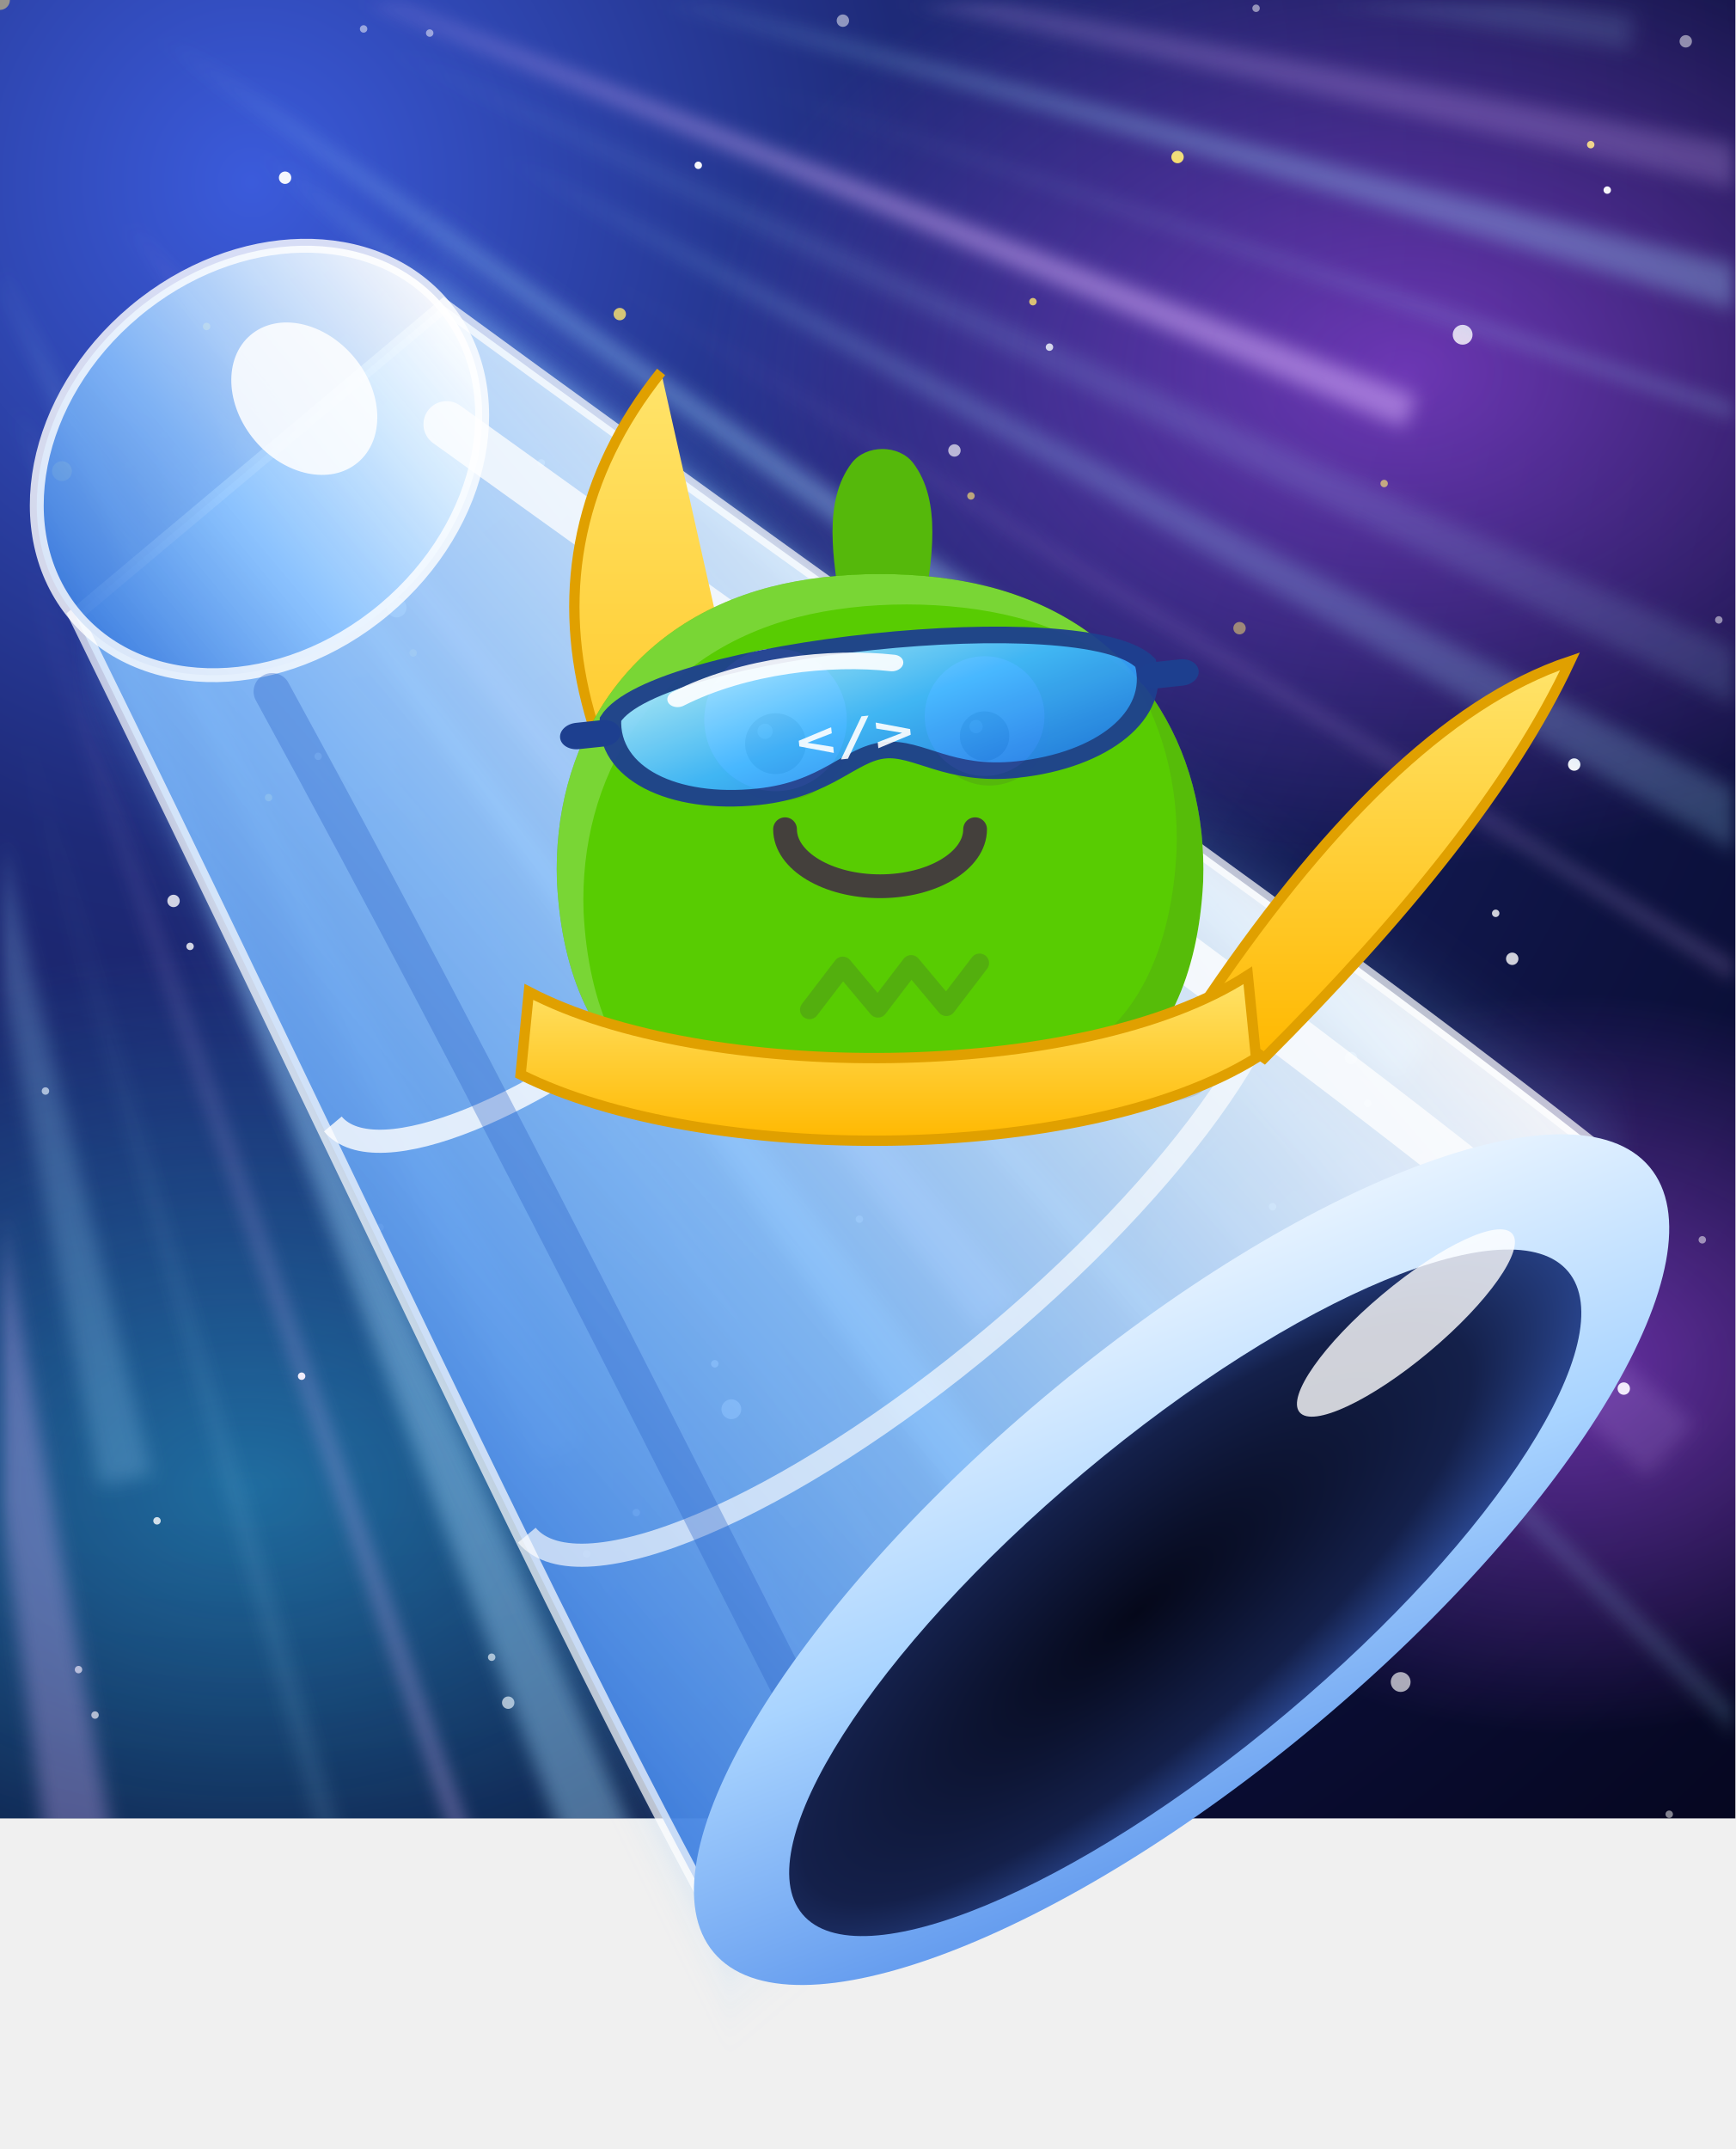
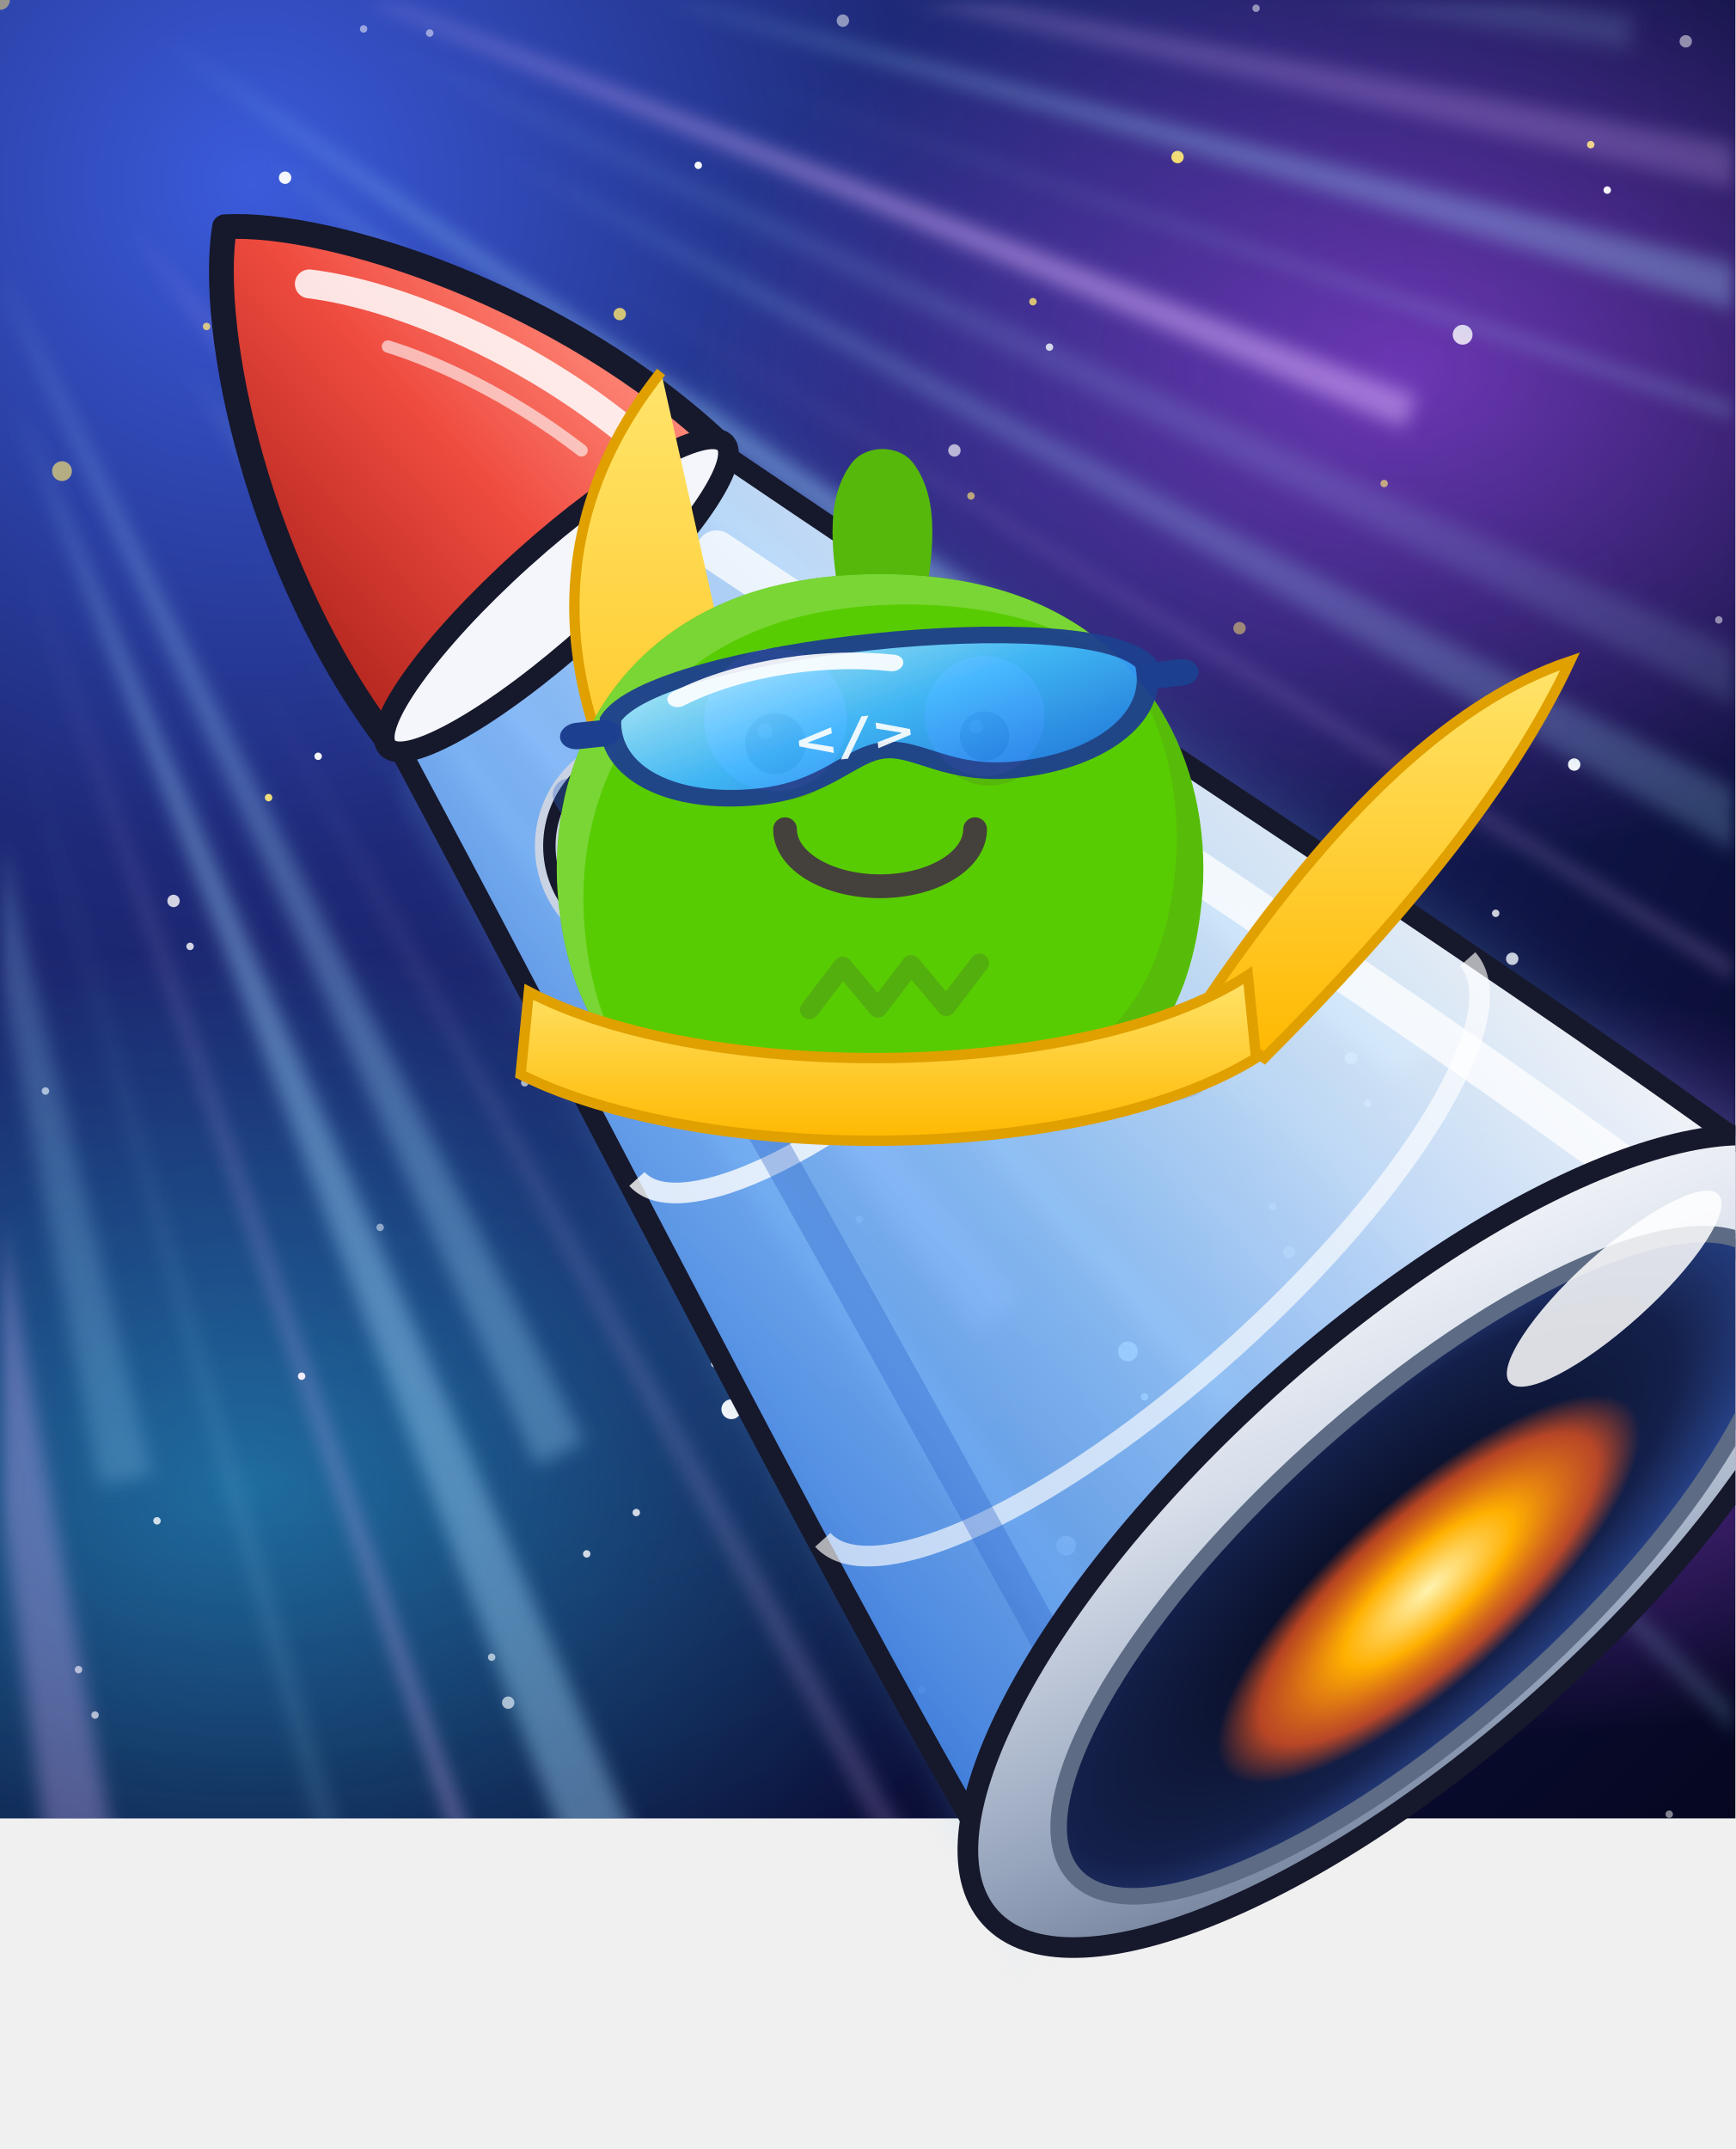
<svg xmlns="http://www.w3.org/2000/svg" viewBox="0 0 420 520" role="img" aria-label="Mascot Education Hugo cưỡi tên lửa lao vút">
  <defs>
    <radialGradient id="bg" cx=".15" cy=".1" r="1.25">
      <stop offset="0" stop-color="#3b5bdb" />
      <stop offset=".3" stop-color="#1e2a78" />
      <stop offset=".7" stop-color="#0d1240" />
      <stop offset="1" stop-color="#05061f" />
    </radialGradient>
    <radialGradient id="neb1" cx=".5" cy=".5" r=".5">
      <stop offset="0" stop-color="#b44dff" stop-opacity=".55" />
      <stop offset="1" stop-color="#b44dff" stop-opacity="0" />
    </radialGradient>
    <radialGradient id="neb2" cx=".5" cy=".5" r=".5">
      <stop offset="0" stop-color="#2fd2ff" stop-opacity=".45" />
      <stop offset="1" stop-color="#2fd2ff" stop-opacity="0" />
    </radialGradient>
    <linearGradient id="hull" x1="0" y1="0" x2="0" y2="1">
      <stop offset="0" stop-color="#ffffff" stop-opacity=".95" />
      <stop offset=".25" stop-color="#d6ecff" stop-opacity=".9" />
      <stop offset=".6" stop-color="#8cc4ff" stop-opacity=".85" />
      <stop offset="1" stop-color="#3f7fe0" stop-opacity=".95" />
    </linearGradient>
    <radialGradient id="hole" cx=".45" cy=".55" r=".6">
      <stop offset="0" stop-color="#05081a" />
      <stop offset=".7" stop-color="#14204a" />
      <stop offset="1" stop-color="#2d4c9a" />
+     </radialGradient>
+     <linearGradient id="nose" x1="0" y1="0" x2="0" y2="1">
+       <stop offset="0" stop-color="#ff8a7a" />
+       <stop offset=".45" stop-color="#ef4b3f" />
+       <stop offset="1" stop-color="#b3261e" />
+     </linearGradient>
+     <radialGradient id="port" cx=".35" cy=".35" r=".8">
+       <stop offset="0" stop-color="#d4f3ff" />
+       <stop offset=".5" stop-color="#4cc3ff" />
+       <stop offset="1" stop-color="#1769d6" />
+     </radialGradient>
+     <linearGradient id="metal" x1="0" y1="0" x2="1" y2="1">
+       <stop offset="0" stop-color="#ffffff" />
+       <stop offset=".35" stop-color="#d7deea" />
+       <stop offset=".7" stop-color="#97a5bd" />
+       <stop offset="1" stop-color="#5d6b85" />
+     </linearGradient>
+     <radialGradient id="burn" cx=".5" cy=".5" r=".5">
+       <stop offset="0" stop-color="#fff3b0" />
+       <stop offset=".4" stop-color="#ffb000" />
+       <stop offset=".8" stop-color="#ff5a1f" stop-opacity=".7" />
+       <stop offset="1" stop-color="#ff5a1f" stop-opacity="0" />
    </radialGradient>
    <linearGradient id="rim" x1="0" y1="0" x2="1" y2="1">
      <stop offset="0" stop-color="#ffffff" />
      <stop offset=".5" stop-color="#a9d4ff" />
      <stop offset="1" stop-color="#4a86e8" />
    </linearGradient>
    <linearGradient id="visor" x1="0" y1="0" x2="1" y2="1">
      <stop offset="0" stop-color="#bff0ff" />
      <stop offset=".5" stop-color="#3fb4ff" />
      <stop offset="1" stop-color="#1c6fe0" />
    </linearGradient>
    <linearGradient id="scarf" x1="0" y1="1" x2="0" y2="0">
      <stop offset="0" stop-color="#ffb800" />
      <stop offset="1" stop-color="#ffe46b" />
    </linearGradient>
    <filter id="soft" x="-20%" y="-20%" width="140%" height="140%">
      <feGaussianBlur stdDeviation="2.2" />
    </filter>
    <filter id="glow" x="-30%" y="-30%" width="160%" height="160%">
      <feGaussianBlur stdDeviation="8" />
    </filter>
    <clipPath id="frame">
      <rect width="420" height="440" />
    </clipPath>
    <clipPath id="side">
      <rect width="420" height="520" />
    </clipPath>
  </defs>
  <g clip-path="url(#frame)">
    <rect width="420" height="440" fill="url(#bg)" />
    <ellipse cx="340" cy="90" rx="170" ry="120" fill="url(#neb1)" />
    <ellipse cx="60" cy="360" rx="190" ry="130" fill="url(#neb2)" />
    <ellipse cx="380" cy="330" rx="120" ry="90" fill="url(#neb1)" />
    <circle cx="0" cy="0" r="2.4" fill="#ffe66d" opacity="0.50" />
    <circle cx="131" cy="112" r="0.9" fill="#ffffff" opacity="0.65" />
    <circle cx="262" cy="224" r="0.9" fill="#ffffff" opacity="0.80" />
    <circle cx="393" cy="336" r="1.5" fill="#ffffff" opacity="0.95" />
    <circle cx="104" cy="8" r="0.9" fill="#ffffff" opacity="0.50" />
    <circle cx="235" cy="120" r="0.9" fill="#ffe66d" opacity="0.65" />
    <circle cx="366" cy="232" r="1.5" fill="#ffffff" opacity="0.80" />
    <circle cx="77" cy="183" r="0.9" fill="#ffffff" opacity="0.95" />
    <circle cx="208" cy="295" r="0.9" fill="#ffffff" opacity="0.50" />
    <circle cx="339" cy="407" r="2.4" fill="#ffffff" opacity="0.65" />
    <circle cx="50" cy="79" r="0.9" fill="#ffe66d" opacity="0.80" />
    <circle cx="181" cy="191" r="0.9" fill="#ffffff" opacity="0.95" />
    <circle cx="312" cy="303" r="1.5" fill="#ffffff" opacity="0.50" />
    <circle cx="23" cy="415" r="0.9" fill="#ffffff" opacity="0.65" />
    <circle cx="154" cy="366" r="0.9" fill="#ffffff" opacity="0.80" />
    <circle cx="285" cy="38" r="1.5" fill="#ffe66d" opacity="0.95" />
    <circle cx="416" cy="150" r="0.9" fill="#ffffff" opacity="0.50" />
    <circle cx="127" cy="262" r="0.9" fill="#ffffff" opacity="0.65" />
    <circle cx="258" cy="374" r="2.4" fill="#ffffff" opacity="0.80" />
    <circle cx="389" cy="46" r="0.9" fill="#ffffff" opacity="0.95" />
    <circle cx="100" cy="158" r="0.9" fill="#ffe66d" opacity="0.50" />
    <circle cx="231" cy="109" r="1.5" fill="#ffffff" opacity="0.65" />
    <circle cx="362" cy="221" r="0.9" fill="#ffffff" opacity="0.80" />
    <circle cx="73" cy="333" r="0.9" fill="#ffffff" opacity="0.95" />
    <circle cx="204" cy="5" r="1.5" fill="#ffffff" opacity="0.50" />
    <circle cx="335" cy="117" r="0.9" fill="#ffe66d" opacity="0.65" />
    <circle cx="46" cy="229" r="0.9" fill="#ffffff" opacity="0.80" />
    <circle cx="177" cy="341" r="2.4" fill="#ffffff" opacity="0.95" />
    <circle cx="308" cy="292" r="0.9" fill="#ffffff" opacity="0.50" />
    <circle cx="19" cy="404" r="0.9" fill="#ffffff" opacity="0.65" />
    <circle cx="150" cy="76" r="1.5" fill="#ffe66d" opacity="0.80" />
    <circle cx="281" cy="188" r="0.9" fill="#ffffff" opacity="0.95" />
    <circle cx="412" cy="300" r="0.9" fill="#ffffff" opacity="0.50" />
    <circle cx="123" cy="412" r="1.5" fill="#ffffff" opacity="0.65" />
    <circle cx="254" cy="84" r="0.9" fill="#ffffff" opacity="0.80" />
    <circle cx="385" cy="35" r="0.9" fill="#ffe66d" opacity="0.95" />
    <circle cx="96" cy="147" r="2.4" fill="#ffffff" opacity="0.50" />
    <circle cx="227" cy="259" r="0.9" fill="#ffffff" opacity="0.65" />
    <circle cx="358" cy="371" r="0.9" fill="#ffffff" opacity="0.80" />
    <circle cx="69" cy="43" r="1.5" fill="#ffffff" opacity="0.95" />
    <circle cx="200" cy="155" r="0.9" fill="#ffe66d" opacity="0.50" />
    <circle cx="331" cy="267" r="0.9" fill="#ffffff" opacity="0.65" />
    <circle cx="42" cy="218" r="1.5" fill="#ffffff" opacity="0.80" />
    <circle cx="173" cy="330" r="0.9" fill="#ffffff" opacity="0.95" />
    <circle cx="304" cy="2" r="0.9" fill="#ffffff" opacity="0.50" />
    <circle cx="15" cy="114" r="2.4" fill="#ffe66d" opacity="0.65" />
    <circle cx="146" cy="226" r="0.9" fill="#ffffff" opacity="0.80" />
    <circle cx="277" cy="338" r="0.9" fill="#ffffff" opacity="0.95" />
    <circle cx="408" cy="10" r="1.5" fill="#ffffff" opacity="0.50" />
    <circle cx="119" cy="401" r="0.9" fill="#ffffff" opacity="0.65" />
    <circle cx="250" cy="73" r="0.9" fill="#ffe66d" opacity="0.80" />
    <circle cx="381" cy="185" r="1.5" fill="#ffffff" opacity="0.95" />
    <circle cx="92" cy="297" r="0.9" fill="#ffffff" opacity="0.50" />
    <circle cx="223" cy="409" r="0.9" fill="#ffffff" opacity="0.65" />
    <circle cx="354" cy="81" r="2.4" fill="#ffffff" opacity="0.80" />
    <circle cx="65" cy="193" r="0.9" fill="#ffe66d" opacity="0.95" />
    <circle cx="196" cy="144" r="0.9" fill="#ffffff" opacity="0.50" />
    <circle cx="327" cy="256" r="1.5" fill="#ffffff" opacity="0.65" />
    <circle cx="38" cy="368" r="0.9" fill="#ffffff" opacity="0.80" />
    <circle cx="169" cy="40" r="0.9" fill="#ffffff" opacity="0.95" />
    <circle cx="300" cy="152" r="1.5" fill="#ffe66d" opacity="0.50" />
    <circle cx="11" cy="264" r="0.9" fill="#ffffff" opacity="0.65" />
    <circle cx="142" cy="376" r="0.9" fill="#ffffff" opacity="0.80" />
    <circle cx="273" cy="327" r="2.4" fill="#ffffff" opacity="0.95" />
    <circle cx="404" cy="439" r="0.9" fill="#ffffff" opacity="0.50" />
    <circle cx="115" cy="111" r="0.9" fill="#ffe66d" opacity="0.65" />
    <circle cx="246" cy="223" r="1.5" fill="#ffffff" opacity="0.80" />
    <circle cx="377" cy="335" r="0.9" fill="#ffffff" opacity="0.95" />
    <circle cx="88" cy="7" r="0.9" fill="#ffffff" opacity="0.50" />
    <circle cx="219" cy="119" r="1.5" fill="#ffffff" opacity="0.65" />
    <g filter="url(#soft)">
      <path d="M58.8 -76.7 L316.0 -114.9 L316.6 -110.9 Z" fill="#d9b3ff" opacity="0.15" />
      <path d="M96.5 -72.9 L426.0 -104.2 L426.7 -95.8 Z" fill="#9fd8ff" opacity="0.24" />
      <path d="M133.9 -64.7 L535.6 -81.0 L535.9 -68.2 Z" fill="#9fd8ff" opacity="0.33" />
      <path d="M170.9 -52.3 L643.8 -45.3 L643.3 -28.1 Z" fill="#d9b3ff" opacity="0.42" />
      <path d="M206.9 -35.7 L748.8 11.6 L748.5 15.6 Z" fill="#9fd8ff" opacity="0.51" />
      <path d="M83.4 -38.6 L395.5 3.8 L394.3 12.1 Z" fill="#9fd8ff" opacity="0.15" />
      <path d="M118.2 -22.8 L497.3 49.9 L494.7 62.4 Z" fill="#d9b3ff" opacity="0.24" />
      <path d="M151.4 -2.9 L594.8 107.8 L590.4 124.4 Z" fill="#9fd8ff" opacity="0.33" />
      <path d="M182.9 20.8 L684.5 185.6 L683.3 189.4 Z" fill="#9fd8ff" opacity="0.42" />
      <path d="M63.6 -10.8 L342.9 95.8 L339.8 103.6 Z" fill="#d9b3ff" opacity="0.51" />
      <path d="M94.1 11.8 L432.1 162.4 L426.7 174.0 Z" fill="#9fd8ff" opacity="0.15" />
      <path d="M122.3 38.1 L514.6 239.6 L506.4 254.8 Z" fill="#9fd8ff" opacity="0.24" />
      <path d="M147.8 67.9 L585.0 334.4 L582.9 337.8 Z" fill="#d9b3ff" opacity="0.33" />
      <path d="M39.2 9.2 L273.7 167.7 L268.9 174.6 Z" fill="#9fd8ff" opacity="0.42" />
      <path d="M64.2 37.7 L346.3 251.6 L338.4 261.6 Z" fill="#9fd8ff" opacity="0.51" />
      <path d="M86.0 69.2 L410.0 344.3 L398.6 357.2 Z" fill="#d9b3ff" opacity="0.15" />
      <path d="M104.6 103.5 L458.0 451.6 L455.2 454.4 Z" fill="#9fd8ff" opacity="0.24" />
      <path d="M119.6 140.2 L301.1 336.1 L294.8 341.7 Z" fill="#9fd8ff" opacity="0.33" />
      <path d="M31.1 54.1 L246.9 314.2 L236.9 322.2 Z" fill="#d9b3ff" opacity="0.42" />
      <path d="M45.7 89.4 L289.1 418.1 L275.0 428.1 Z" fill="#9fd8ff" opacity="0.51" />
      <path d="M56.6 126.6 L312.6 532.6 L309.2 534.7 Z" fill="#9fd8ff" opacity="0.15" />
      <path d="M63.4 165.4 L331.7 646.7 L324.3 650.7 Z" fill="#d9b3ff" opacity="0.24" />
      <path d="M-2.5 61.0 L141.4 349.1 L129.8 354.6 Z" fill="#9fd8ff" opacity="0.33" />
      <path d="M4.3 98.4 L160.1 459.3 L144.2 465.7 Z" fill="#9fd8ff" opacity="0.42" />
      <path d="M7.0 136.9 L158.5 575.5 L154.7 576.8 Z" fill="#d9b3ff" opacity="0.51" />
      <path d="M5.5 176.1 L152.5 690.5 L144.4 692.7 Z" fill="#9fd8ff" opacity="0.15" />
      <path d="M-34.2 59.2 L36.7 356.9 L24.2 359.6 Z" fill="#9fd8ff" opacity="0.24" />
      <path d="M-35.4 97.1 L31.4 468.1 L14.4 470.8 Z" fill="#d9b3ff" opacity="0.33" />
      <path d="M-40.9 135.1 L4.8 580.7 L0.9 581.1 Z" fill="#9fd8ff" opacity="0.42" />
      <path d="M-50.6 172.8 L-25.6 691.2 L-34.0 691.6 Z" fill="#9fd8ff" opacity="0.51" />
      <path d="M-64.7 210.0 L-63.4 500.0 L-76.2 499.8 Z" fill="#d9b3ff" opacity="0.15" />
      <path d="M-71.0 86.6 L-89.5 447.1 L-106.7 445.9 Z" fill="#9fd8ff" opacity="0.24" />
      <path d="M-84.3 122.4 L-139.5 550.9 L-143.5 550.3 Z" fill="#9fd8ff" opacity="0.33" />
      <path d="M-101.8 157.0 L-192.8 651.7 L-201.0 650.1 Z" fill="#d9b3ff" opacity="0.42" />
    </g>
  </g>
  <g clip-path="url(#side)">
-     <g transform="translate(70 120) rotate(50) scale(1.12)">
+     <g transform="translate(140 150) rotate(48) scale(1.0)">
      <path d="M-10 -52 L300 -128 L300 128 L-10 52 Z" fill="#7cc0ff" opacity=".35" filter="url(#glow)" />
-       <path d="M-10 -52 C 120 -84, 220 -112, 300 -128 L300 128 C 220 112, 120 84, -10 52 Z" fill="url(#hull)" stroke="#ffffff" stroke-opacity=".7" stroke-width="3" />
-       <ellipse cx="-10" cy="0" rx="42" ry="52" fill="url(#hull)" stroke="#fff" stroke-opacity=".8" stroke-width="3" />
-       <ellipse cx="-14" cy="-16" rx="18" ry="14" fill="#fff" opacity=".85" />
+       <path d="M-10 -52 C 120 -84, 220 -112, 300 -128 L300 128 C 220 112, 120 84, -10 52 Z" fill="url(#hull)" stroke="#16182b" stroke-width="5" />
+       <path d="M-8 -54 C -60 -50, -112 -20, -128 0 C -112 20, -60 50, -8 54 Z" fill="url(#nose)" stroke="#16182b" stroke-width="6" stroke-linejoin="round" />
+       <path d="M-20 -40 C -55 -36, -88 -20, -104 -6" stroke="#fff" stroke-width="7" stroke-linecap="round" fill="none" opacity=".85" />
+       <path d="M-30 -28 C -52 -24, -70 -16, -80 -10" stroke="#fff" stroke-width="3" stroke-linecap="round" fill="none" opacity=".6" />
+       <ellipse cx="-8" cy="0" rx="12" ry="55" fill="#f4f6fb" stroke="#16182b" stroke-width="5" />
+       <circle cx="52" cy="24" r="24" fill="url(#port)" stroke="#c9d3e3" stroke-width="7" />
+       <circle cx="52" cy="24" r="24" fill="none" stroke="#16182b" stroke-width="3" />
+       <path d="M40 14 a14 14 0 0 1 14 -6" stroke="#fff" stroke-width="5" stroke-linecap="round" fill="none" />
      <path d="M110 -80 A 26 80 0 0 1 110 80" fill="none" stroke="#ffffff" stroke-width="5" opacity=".8" />
      <path d="M205 -105 A 32 105 0 0 1 205 105" fill="none" stroke="#ffffff" stroke-width="5" opacity=".65" />
      <path d="M10 -36 C 120 -64, 210 -88, 290 -104" stroke="#ffffff" stroke-width="10" stroke-linecap="round" opacity=".75" fill="none" />
      <path d="M30 30 C 130 50, 220 72, 290 88" stroke="#2f63c8" stroke-width="8" stroke-linecap="round" opacity=".35" fill="none" />
-       <ellipse cx="300" cy="0" rx="46" ry="132" fill="url(#rim)" />
-       <ellipse cx="306" cy="4" rx="34" ry="108" fill="url(#hole)" />
-       <ellipse cx="292" cy="-70" rx="8" ry="30" fill="#fff" opacity=".8" />
+       <ellipse cx="300" cy="0" rx="50" ry="136" fill="url(#metal)" stroke="#16182b" stroke-width="5" />
+       <ellipse cx="306" cy="2" rx="38" ry="112" fill="url(#hole)" stroke="#5d6b85" stroke-width="4" />
+       <ellipse cx="312" cy="4" rx="22" ry="66" fill="url(#burn)" />
+       <ellipse cx="288" cy="-78" rx="9" ry="34" fill="#fff" opacity=".85" />
+       <path d="M262 -100 L262 100" stroke="#16182b" stroke-width="0" />
    </g>
    <path d="M196 250 C 140 200, 120 140, 160 90, 175 55 C 132 60, 150 30, 170 20 C 158 60, 170 120, 206 170 C 222 200, 232 230, 226 250 Z" fill="url(#scarf)" stroke="#e0a000" stroke-width="2.5" />
    <path d="M290 245 C 320 200, 350 170, 380 160 C 366 190, 340 222, 306 256 Z" fill="url(#scarf)" stroke="#e0a000" stroke-width="2.5" />
    <svg x="98" y="50" width="230" height="230" viewBox="0 0 100 100" fill="none" shape-rendering="auto">
      <defs>
        <g id="top-nub-e51ab4e7">
          <path d="M18 30v-8c-1-6-2-12 1-16 1.5-2 5-2 6.5 0 3 4 2 10 1 16v8Z" fill="#58cc02" />
          <path d="M18 30v-8c-1-6-2-12 1-16 1.5-2 5-2 6.5 0 3 4 2 10 1 16v8Z" fill="#44403c" opacity=".15" />
        </g>
        <clipPath id="dbclb-boulder">
          <path d="M26 92c-6-3.5-9.5-11-10-21-.5-14 7-27 22.5-31 7-1.8 16-1.8 23 0C77 44 84.5 57 84 71c-.5 10-4 17.5-10 21-10.5 1.7-37.5 1.7-48 0" />
        </clipPath>
        <g id="pattern-zig-e51ab4e7">
          <path d="M6 10.5 9.6 6l3.6 4.5L16.8 6l3.6 4.5L24 6" fill="none" stroke="#44403c" stroke-opacity=".2" stroke-width="2" stroke-linecap="round" stroke-linejoin="round" />
        </g>
        <g id="eyes-googly-e51ab4e7">
          <circle cx="10.5" cy="11" r="7.5" fill="#44403c" opacity=".15" />
          <circle cx="10" cy="10" r="7.5" fill="#ffffff" />
          <g class="dbcl-ep">
            <circle cx="10" cy="12.5" r="3.2" fill="#44403c" />
            <circle cx="8.9" cy="11.2" r=".8" fill="#ffffff" opacity=".7" />
          </g>
          <circle cx="32.5" cy="10.6" r="6.3" fill="#44403c" opacity=".15" />
          <circle cx="32" cy="9.6" r="6.3" fill="#ffffff" />
          <g class="dbcl-ep">
            <circle cx="32" cy="11.7" r="2.6" fill="#44403c" />
            <circle cx="31.1" cy="10.7" r=".7" fill="#ffffff" opacity=".7" />
          </g>
        </g>
        <g id="mouth-smileBig-e51ab4e7">
          <path d="M3 2.5a10 6 0 0 0 20 0" fill="none" stroke="#44403c" stroke-width="2.5" stroke-linecap="round" />
        </g>
        <g id="body-boulder-e51ab4e7">
          <g class="dbcl-t">
            <use transform="translate(28 21)" href="#top-nub-e51ab4e7" />
          </g>
          <ellipse cx="51" cy="92.8" rx="33" ry="3.2" fill="#44403c" opacity=".13" />
          <path d="M26 92c-6-3.5-9.5-11-10-21-.5-14 7-27 22.5-31 7-1.8 16-1.8 23 0C77 44 84.5 57 84 71c-.5 10-4 17.5-10 21-10.5 1.7-37.5 1.7-48 0" fill="#58cc02" />
          <g clip-path="url(#dbclb-boulder)">
            <path d="M26 92c-6-3.5-9.5-11-10-21-.5-14 7-27 22.5-31 7-1.8 16-1.8 23 0C77 44 84.5 57 84 71c-.5 10-4 17.5-10 21-10.5 1.7-37.5 1.7-48 0m2.8 3.2c-6-3.5-9.5-11-10-21-.5-14 7-27 22.5-31 7-1.8 16-1.8 23 0 15.5 4 23 17 22.5 31-.5 10-4 17.5-10 21-10.5 1.7-37.5 1.7-48 0" fill="#ffffff" opacity=".2" fill-rule="evenodd" />
            <path d="M26 92c-6-3.5-9.5-11-10-21-.5-14 7-27 22.5-31 7-1.8 16-1.8 23 0C77 44 84.5 57 84 71c-.5 10-4 17.5-10 21-10.5 1.7-37.5 1.7-48 0m-2.8-3.2c-6-3.5-9.5-11-10-21-.5-14 7-27 22.5-31 7-1.8 16-1.8 23 0 15.5 4 23 17 22.5 31-.5 10-4 17.5-10 21-10.5 1.7-37.5 1.7-48 0" fill="#44403c" opacity=".12" fill-rule="evenodd" />
          </g>
          <use transform="translate(35 74) translate(1.51737, -0.21987) rotate(-1.2931, 15, 8)" href="#pattern-zig-e51ab4e7" />
          <use transform="translate(29 44)" href="#eyes-googly-e51ab4e7" />
          <use transform="translate(37 63)" href="#mouth-smileBig-e51ab4e7" />
        </g>
        <g id="animation-none-e51ab4e7" />
        <clipPath id="clip-e51ab4e7">
          <rect width="100" height="100" rx="0" ry="0" />
        </clipPath>
      </defs>
      <g clip-path="url(#clip-e51ab4e7)">
        <g class="dbcl-c">
          <use href="#body-boulder-e51ab4e7" />
        </g>
        <use href="#animation-none-e51ab4e7" />
      </g>
    </svg>
    <path d="M128 240 C 170 262, 262 262, 302 236 L 304 256 C 262 282, 170 282, 126 260 Z" fill="url(#scarf)" stroke="#e0a000" stroke-width="2.5" />
    <g transform="translate(213 172) rotate(-6) scale(1.05 .8)">
      <path d="M-62 -6 C -50 -26, 50 -26, 62 -6 C 64 10, 50 22, 30 22 C 14 22, 8 12, 0 12 C -8 12, -14 22, -30 22 C -50 22, -64 10, -62 -6 Z" fill="url(#visor)" stroke="#1d3f8f" stroke-width="5" opacity=".95" />
      <path d="M-46 -10 C -30 -18, -10 -18, 4 -14" stroke="#fff" stroke-width="5" stroke-linecap="round" fill="none" opacity=".9" />
      <rect x="-74" y="-6" width="14" height="8" rx="4" fill="#1d3f8f" />
      <rect x="60" y="-6" width="14" height="8" rx="4" fill="#1d3f8f" />
      <text x="-20" y="12" font-family="ui-monospace,Menlo,monospace" font-weight="900" font-size="15" fill="#ffffff" opacity=".9">&lt;/&gt;</text>
    </g>
  </g>
</svg>
